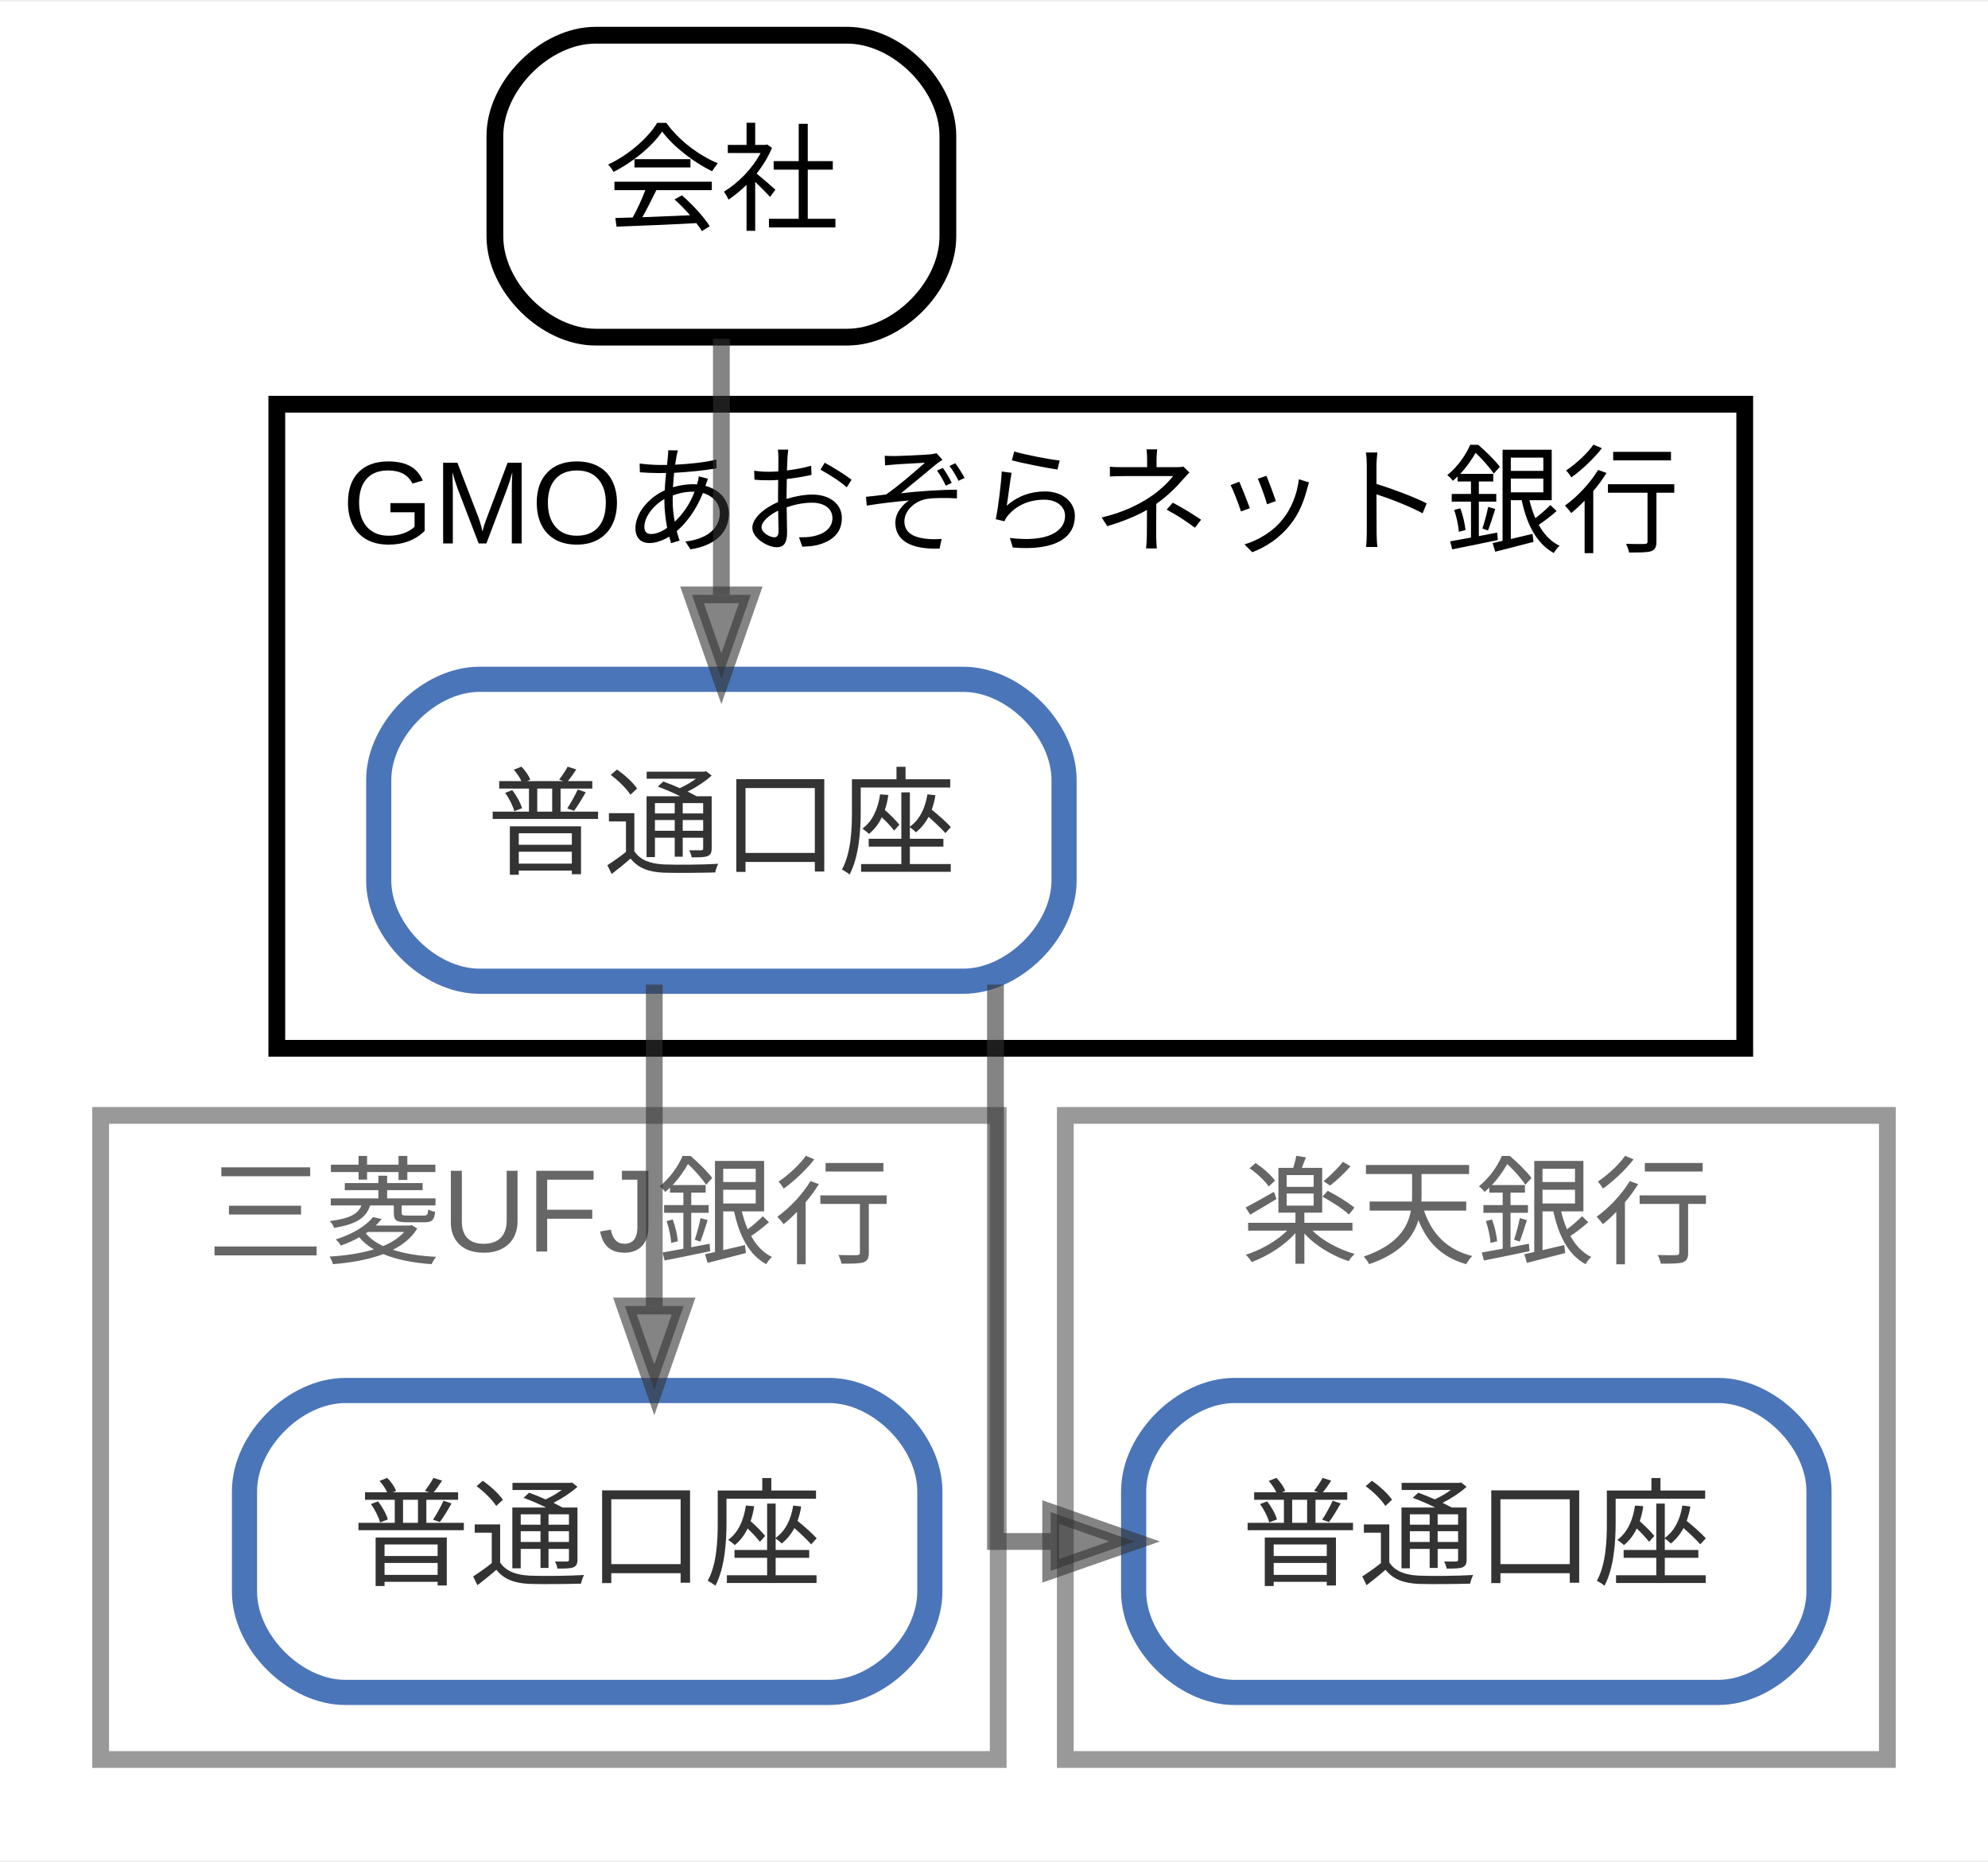
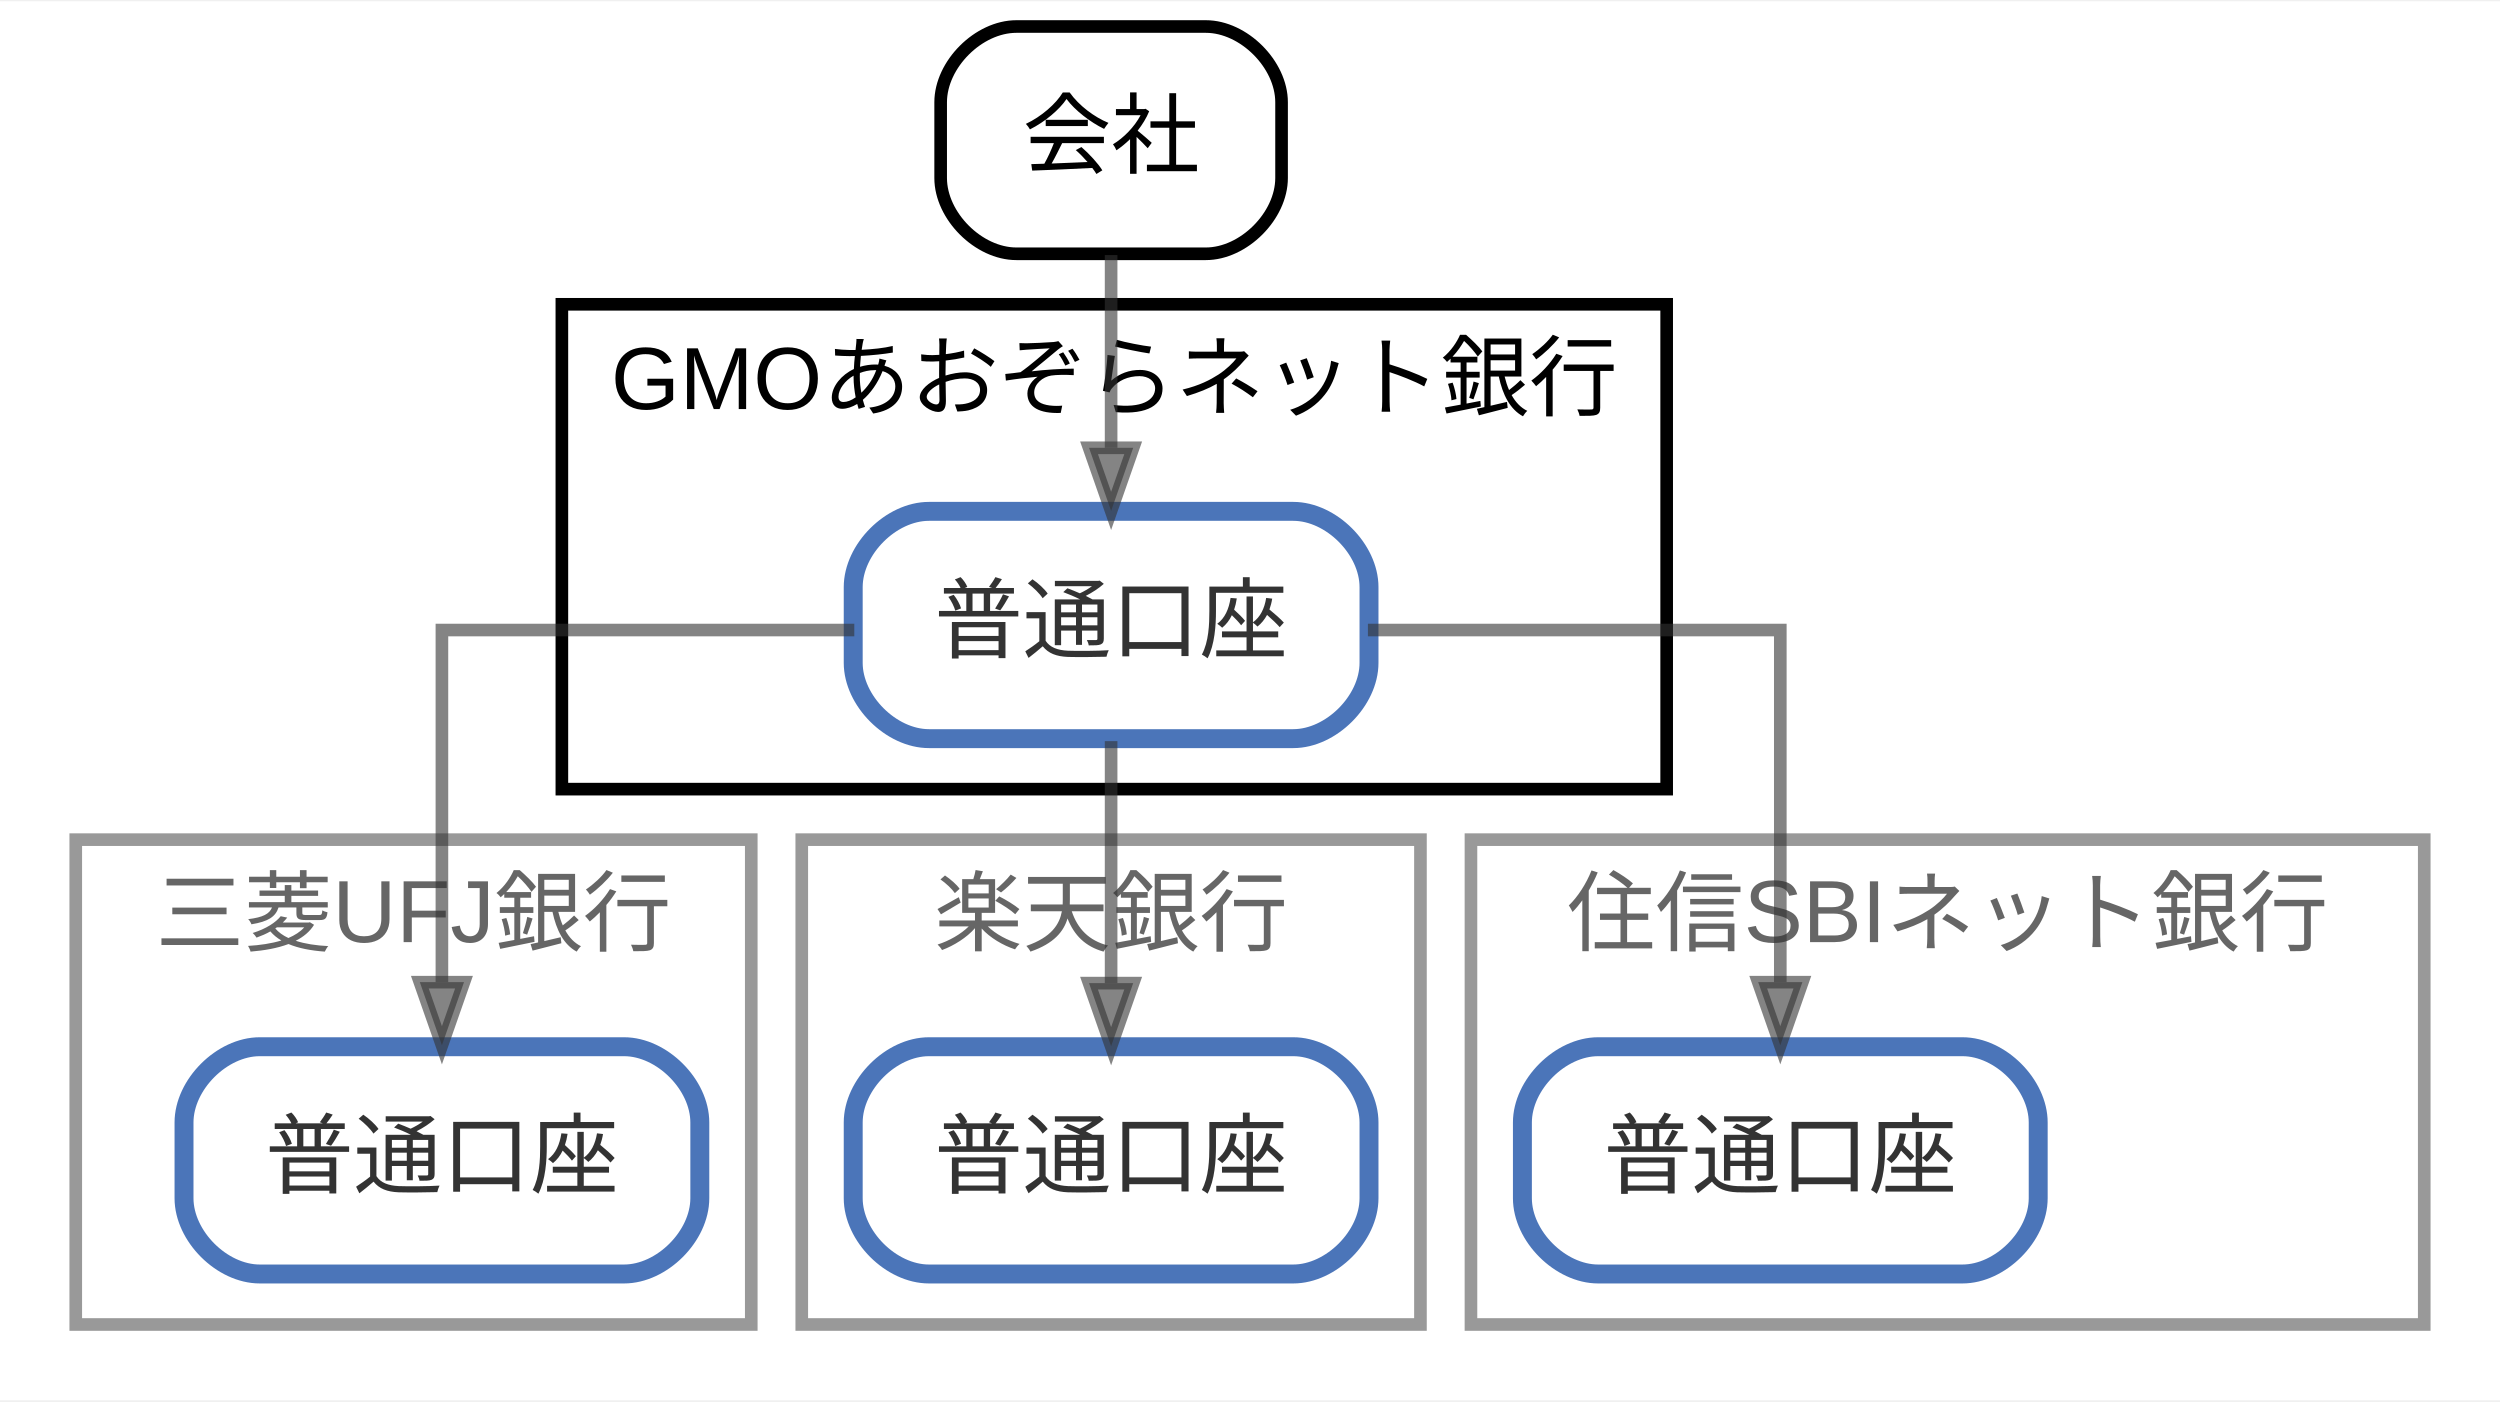
- <svg xmlns="http://www.w3.org/2000/svg" width="237pt" height="222pt" viewBox="0.00 0.00 237.00 221.60">
+ <svg xmlns="http://www.w3.org/2000/svg" width="396pt" height="222pt" viewBox="0.00 0.00 396.00 221.60">
  <g id="graph0" class="graph" transform="scale(1 1) rotate(0) translate(4 217.6)">
-     <polygon fill="#ffffff" stroke="transparent" points="-4,4 -4,-217.6 233,-217.6 233,4 -4,4" />
+     <polygon fill="#ffffff" stroke="transparent" points="-4,4 -4,-217.6 392,-217.6 392,4 -4,4" />
+     <g id="clust4" class="cluster">
+       <polygon fill="none" stroke="#999999" stroke-width="2" points="229,-8 229,-84.8 380,-84.8 380,-8 229,-8" />
+       <text text-anchor="middle" x="304.5" y="-68.2" font-family="Arial" font-size="14.00" fill="#666666">住信SBIネット銀行</text>
+     </g>
    <g id="clust3" class="cluster">
      <polygon fill="none" stroke="#999999" stroke-width="2" points="123,-8 123,-84.8 221,-84.8 221,-8 123,-8" />
      <text text-anchor="middle" x="172" y="-68.2" font-family="Arial" font-size="14.00" fill="#666666">楽天銀行</text>
    </g>
    <g id="clust2" class="cluster">
      <polygon fill="none" stroke="#999999" stroke-width="2" points="8,-8 8,-84.8 115,-84.8 115,-8 8,-8" />
      <text text-anchor="middle" x="61.5" y="-68.2" font-family="Arial" font-size="14.00" fill="#666666">三菱UFJ銀行</text>
    </g>
    <g id="clust1" class="cluster">
-       <polygon fill="none" stroke="#000000" stroke-width="2" points="29,-92.8 29,-169.6 204,-169.6 204,-92.8 29,-92.8" />
-       <text text-anchor="middle" x="116.5" y="-153" font-family="Arial" font-size="14.00" fill="#000000">GMOあおぞらネット銀行</text>
+       <polygon fill="none" stroke="#000000" stroke-width="2" points="85,-92.8 85,-169.6 260,-169.6 260,-92.8 85,-92.8" />
+       <text text-anchor="middle" x="172.5" y="-153" font-family="Arial" font-size="14.00" fill="#000000">GMOあおぞらネット銀行</text>
    </g>
    <g id="node1" class="node">
-       <path fill="#ffffff" stroke="#4b75b9" stroke-width="3" d="M110.851,-136.8C110.851,-136.8 53.149,-136.8 53.149,-136.8 47.149,-136.8 41.149,-130.8 41.149,-124.8 41.149,-124.8 41.149,-112.8 41.149,-112.8 41.149,-106.8 47.149,-100.8 53.149,-100.8 53.149,-100.8 110.851,-100.8 110.851,-100.8 116.851,-100.8 122.851,-106.8 122.851,-112.8 122.851,-112.8 122.851,-124.8 122.851,-124.8 122.851,-130.8 116.851,-136.8 110.851,-136.8" />
-       <text text-anchor="middle" x="82" y="-114.6" font-family="Arial" font-size="14.00" fill="#333333">普通口座</text>
+       <path fill="#ffffff" stroke="#4b75b9" stroke-width="3" d="M200.851,-136.8C200.851,-136.8 143.149,-136.8 143.149,-136.8 137.149,-136.8 131.149,-130.8 131.149,-124.8 131.149,-124.8 131.149,-112.8 131.149,-112.8 131.149,-106.8 137.149,-100.8 143.149,-100.8 143.149,-100.8 200.851,-100.8 200.851,-100.8 206.851,-100.8 212.851,-106.8 212.851,-112.8 212.851,-112.8 212.851,-124.8 212.851,-124.8 212.851,-130.8 206.851,-136.8 200.851,-136.8" />
+       <text text-anchor="middle" x="172" y="-114.6" font-family="Arial" font-size="14.00" fill="#333333">普通口座</text>
    </g>
    <g id="node2" class="node">
      <path fill="#ffffff" stroke="#4b75b9" stroke-width="3" d="M94.851,-52C94.851,-52 37.149,-52 37.149,-52 31.149,-52 25.149,-46 25.149,-40 25.149,-40 25.149,-28 25.149,-28 25.149,-22 31.149,-16 37.149,-16 37.149,-16 94.851,-16 94.851,-16 100.851,-16 106.851,-22 106.851,-28 106.851,-28 106.851,-40 106.851,-40 106.851,-46 100.851,-52 94.851,-52" />
      <text text-anchor="middle" x="66" y="-29.8" font-family="Arial" font-size="14.00" fill="#333333">普通口座</text>
    </g>
    <g id="edge2" class="edge">
-       <path fill="none" stroke="#333333" stroke-width="2" stroke-opacity="0.6" d="M74,-100.4C74,-100.4 74,-62.073 74,-62.073" />
-       <polygon fill="#333333" fill-opacity="0.6" stroke="#333333" stroke-width="2" stroke-opacity="0.6" points="77.5,-62.073 74,-52.073 70.5,-62.073 77.5,-62.073" />
+       <path fill="none" stroke="#333333" stroke-width="2" stroke-opacity="0.6" d="M131.321,-118C101.428,-118 66,-118 66,-118 66,-118 66,-62.227 66,-62.227" />
+       <polygon fill="#333333" fill-opacity="0.6" stroke="#333333" stroke-width="2" stroke-opacity="0.6" points="69.5,-62.227 66,-52.227 62.5,-62.227 69.5,-62.227" />
    </g>
    <g id="node3" class="node">
      <path fill="#ffffff" stroke="#4b75b9" stroke-width="3" d="M200.851,-52C200.851,-52 143.149,-52 143.149,-52 137.149,-52 131.149,-46 131.149,-40 131.149,-40 131.149,-28 131.149,-28 131.149,-22 137.149,-16 143.149,-16 143.149,-16 200.851,-16 200.851,-16 206.851,-16 212.851,-22 212.851,-28 212.851,-28 212.851,-40 212.851,-40 212.851,-46 206.851,-52 200.851,-52" />
      <text text-anchor="middle" x="172" y="-29.8" font-family="Arial" font-size="14.00" fill="#333333">普通口座</text>
    </g>
    <g id="edge3" class="edge">
-       <path fill="none" stroke="#333333" stroke-width="2" stroke-opacity="0.6" d="M114.675,-100.4C114.675,-75.459 114.675,-34 114.675,-34 114.675,-34 121.256,-34 121.256,-34" />
-       <polygon fill="#333333" fill-opacity="0.6" stroke="#333333" stroke-width="2" stroke-opacity="0.6" points="121.256,-37.5 131.256,-34 121.256,-30.5 121.256,-37.5" />
+       <path fill="none" stroke="#333333" stroke-width="2" stroke-opacity="0.6" d="M172,-100.4C172,-100.4 172,-62.073 172,-62.073" />
+       <polygon fill="#333333" fill-opacity="0.6" stroke="#333333" stroke-width="2" stroke-opacity="0.6" points="175.5,-62.073 172,-52.073 168.5,-62.073 175.5,-62.073" />
    </g>
    <g id="node4" class="node">
-       <path fill="none" stroke="#000000" stroke-width="2" d="M97,-213.6C97,-213.6 67,-213.6 67,-213.6 61,-213.6 55,-207.6 55,-201.6 55,-201.6 55,-189.6 55,-189.6 55,-183.6 61,-177.6 67,-177.6 67,-177.6 97,-177.6 97,-177.6 103,-177.6 109,-183.6 109,-189.6 109,-189.6 109,-201.6 109,-201.6 109,-207.6 103,-213.6 97,-213.6" />
-       <text text-anchor="middle" x="82" y="-191.4" font-family="Arial" font-size="14.00" fill="#000000">会社</text>
+       <path fill="#ffffff" stroke="#4b75b9" stroke-width="3" d="M306.851,-52C306.851,-52 249.149,-52 249.149,-52 243.149,-52 237.149,-46 237.149,-40 237.149,-40 237.149,-28 237.149,-28 237.149,-22 243.149,-16 249.149,-16 249.149,-16 306.851,-16 306.851,-16 312.851,-16 318.851,-22 318.851,-28 318.851,-28 318.851,-40 318.851,-40 318.851,-46 312.851,-52 306.851,-52" />
+       <text text-anchor="middle" x="278" y="-29.8" font-family="Arial" font-size="14.00" fill="#333333">普通口座</text>
+     </g>
+     <g id="edge4" class="edge">
+       <path fill="none" stroke="#333333" stroke-width="2" stroke-opacity="0.6" d="M212.679,-118C242.572,-118 278,-118 278,-118 278,-118 278,-62.227 278,-62.227" />
+       <polygon fill="#333333" fill-opacity="0.6" stroke="#333333" stroke-width="2" stroke-opacity="0.6" points="281.5,-62.227 278,-52.227 274.5,-62.227 281.5,-62.227" />
+     </g>
+     <g id="node5" class="node">
+       <path fill="none" stroke="#000000" stroke-width="2" d="M187,-213.6C187,-213.6 157,-213.6 157,-213.6 151,-213.6 145,-207.6 145,-201.6 145,-201.6 145,-189.6 145,-189.6 145,-183.6 151,-177.6 157,-177.6 157,-177.6 187,-177.6 187,-177.6 193,-177.6 199,-183.6 199,-189.6 199,-189.6 199,-201.6 199,-201.6 199,-207.6 193,-213.6 187,-213.6" />
+       <text text-anchor="middle" x="172" y="-191.4" font-family="Arial" font-size="14.00" fill="#000000">会社</text>
    </g>
    <g id="edge1" class="edge">
-       <path fill="none" stroke="#333333" stroke-width="2" stroke-opacity="0.6" d="M82,-177.399C82,-177.399 82,-146.87 82,-146.87" />
-       <polygon fill="#333333" fill-opacity="0.6" stroke="#333333" stroke-width="2" stroke-opacity="0.6" points="85.5,-146.87 82,-136.87 78.5,-146.87 85.5,-146.87" />
+       <path fill="none" stroke="#333333" stroke-width="2" stroke-opacity="0.6" d="M172,-177.399C172,-177.399 172,-146.87 172,-146.87" />
+       <polygon fill="#333333" fill-opacity="0.6" stroke="#333333" stroke-width="2" stroke-opacity="0.6" points="175.5,-146.87 172,-136.87 168.5,-146.87 175.5,-146.87" />
    </g>
  </g>
</svg>
